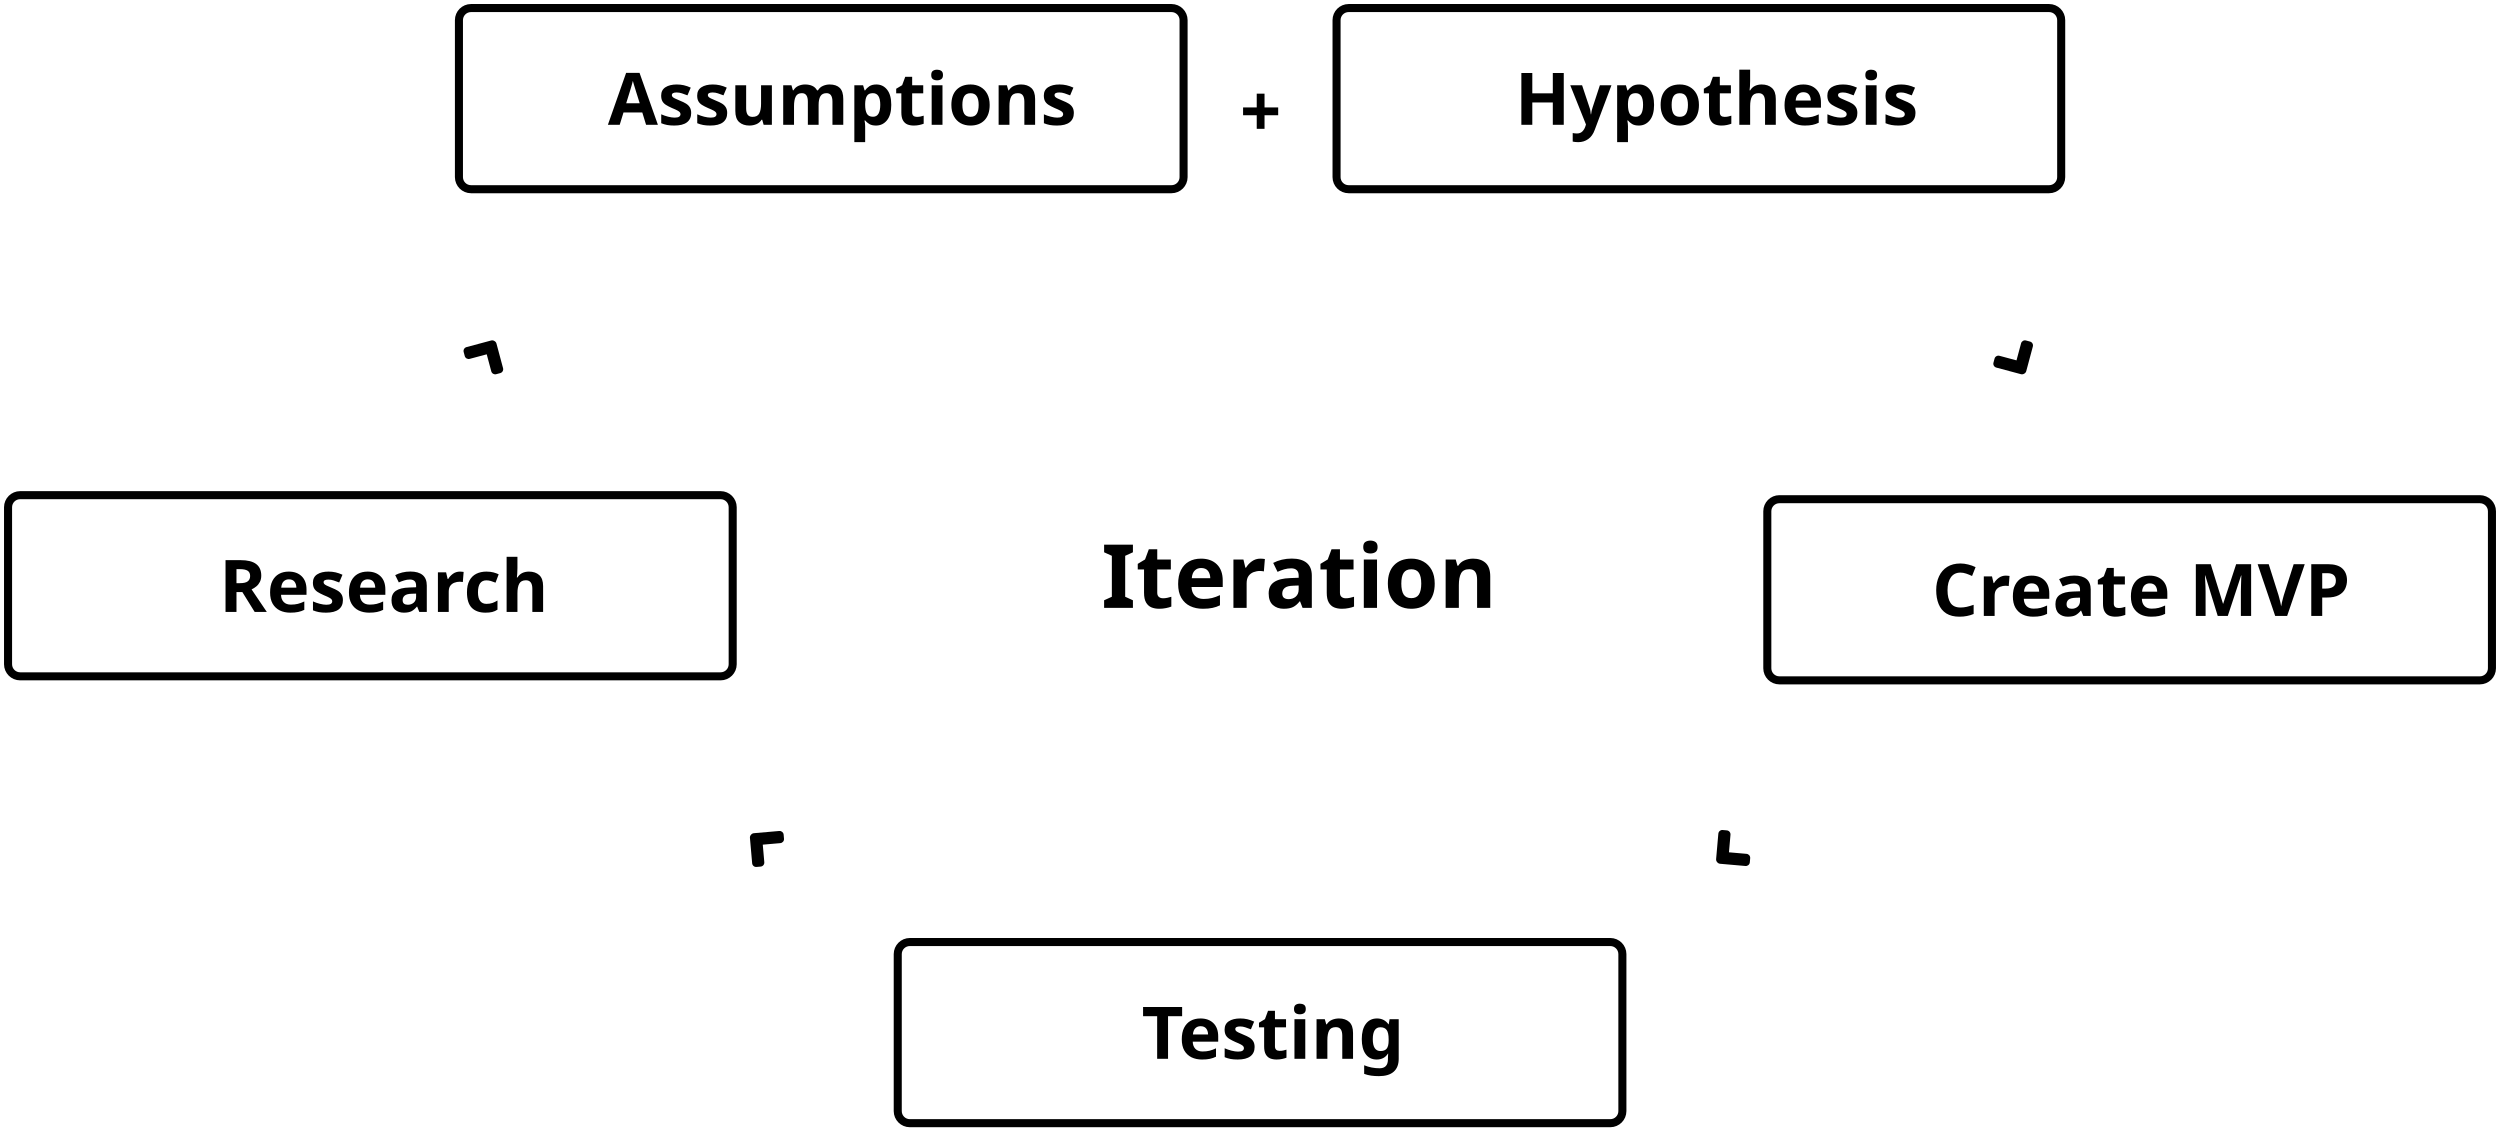
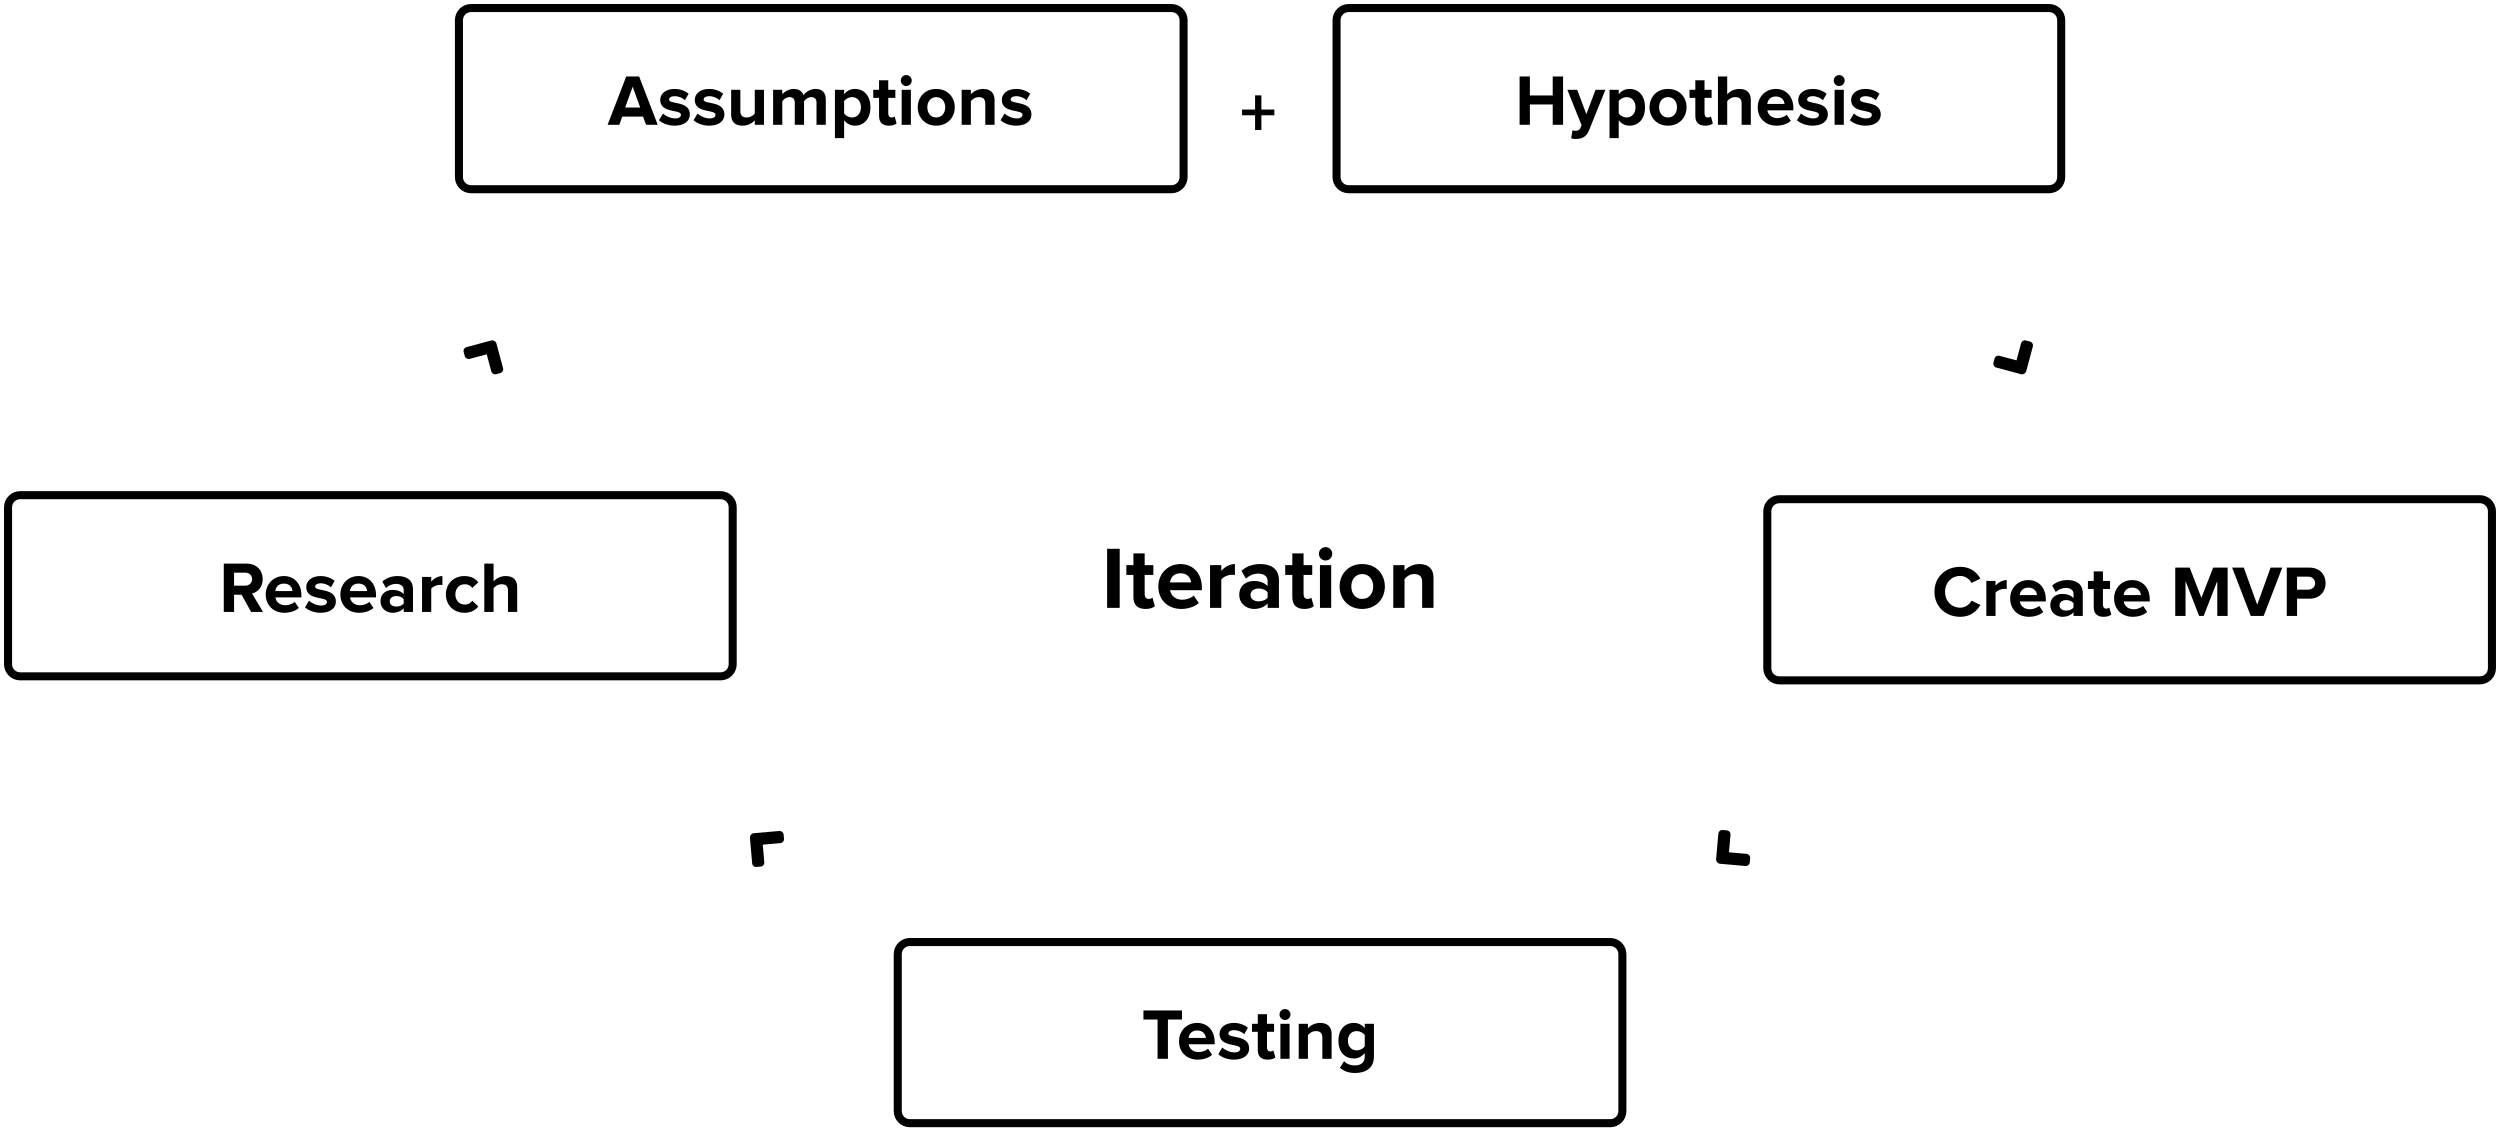
<svg xmlns="http://www.w3.org/2000/svg" width="621px" height="281px" viewBox="0 0 621 281" version="1.1">
  <defs />
  <g id="Page-1" stroke="none" stroke-width="1" fill="none" fill-rule="evenodd">
    <g id="Desktop" transform="translate(-202, -1244)">
      <g id="Iteration-Model" transform="translate(202, 1244)">
        <g id="Assumption-+-Hypothesis-+-+" transform="translate(114, 2)">
          <g id="Assumption-+-Hypothesis">
            <g id="Assumption">
-               <text id="Assumptions" font-family="Proxima Nova" font-size="18" font-weight="bold" fill="#000000">
-                 <tspan x="37" y="29">Assumptions</tspan>
-               </text>
              <rect id="Rectangle-5" stroke="#000000" stroke-width="2" x="0" y="0" width="180" height="45" rx="3" />
+               <path d="M49.384,29 L44.758,16.994 L41.554,16.994 L36.928,29 L39.826,29 L40.582,26.966 L45.73,26.966 L46.486,29 L49.384,29 Z M45.028,24.716 L41.284,24.716 L43.156,19.55 L45.028,24.716 Z M53.578,29.216 C55.99,29.216 57.358,28.046 57.358,26.444 C57.358,22.934 52.192,24.014 52.192,22.736 C52.192,22.25 52.732,21.89 53.56,21.89 C54.622,21.89 55.612,22.358 56.134,22.898 L57.052,21.278 C56.188,20.594 55.018,20.09 53.56,20.09 C51.256,20.09 49.996,21.368 49.996,22.826 C49.996,26.246 55.144,25.076 55.144,26.498 C55.144,27.038 54.676,27.416 53.686,27.416 C52.606,27.416 51.328,26.822 50.68,26.21 L49.69,27.866 C50.608,28.712 52.066,29.216 53.578,29.216 L53.578,29.216 Z M62.164,29.216 C64.576,29.216 65.944,28.046 65.944,26.444 C65.944,22.934 60.778,24.014 60.778,22.736 C60.778,22.25 61.318,21.89 62.146,21.89 C63.208,21.89 64.198,22.358 64.72,22.898 L65.638,21.278 C64.774,20.594 63.604,20.09 62.146,20.09 C59.842,20.09 58.582,21.368 58.582,22.826 C58.582,26.246 63.73,25.076 63.73,26.498 C63.73,27.038 63.262,27.416 62.272,27.416 C61.192,27.416 59.914,26.822 59.266,26.21 L58.276,27.866 C59.194,28.712 60.652,29.216 62.164,29.216 L62.164,29.216 Z M75.772,29 L75.772,20.306 L73.486,20.306 L73.486,26.192 C73.09,26.696 72.388,27.182 71.506,27.182 C70.534,27.182 69.904,26.786 69.904,25.58 L69.904,20.306 L67.618,20.306 L67.618,26.48 C67.618,28.172 68.518,29.216 70.426,29.216 C71.848,29.216 72.892,28.55 73.486,27.902 L73.486,29 L75.772,29 Z M91.126,29 L91.126,22.718 C91.126,20.936 90.172,20.09 88.57,20.09 C87.238,20.09 86.086,20.882 85.582,21.656 C85.276,20.684 84.448,20.09 83.17,20.09 C81.838,20.09 80.704,20.918 80.326,21.422 L80.326,20.306 L78.04,20.306 L78.04,29 L80.326,29 L80.326,23.132 C80.668,22.664 81.334,22.124 82.126,22.124 C83.062,22.124 83.422,22.7 83.422,23.51 L83.422,29 L85.726,29 L85.726,23.132 C86.05,22.664 86.716,22.124 87.526,22.124 C88.462,22.124 88.822,22.7 88.822,23.51 L88.822,29 L91.126,29 Z M98.362,29.216 C100.594,29.216 102.214,27.542 102.214,24.644 C102.214,21.746 100.594,20.09 98.362,20.09 C97.3,20.09 96.346,20.558 95.68,21.404 L95.68,20.306 L93.394,20.306 L93.394,32.312 L95.68,32.312 L95.68,27.884 C96.4,28.784 97.336,29.216 98.362,29.216 L98.362,29.216 Z M97.642,27.182 C96.904,27.182 96.058,26.732 95.68,26.174 L95.68,23.114 C96.076,22.538 96.904,22.124 97.642,22.124 C98.956,22.124 99.856,23.15 99.856,24.644 C99.856,26.156 98.956,27.182 97.642,27.182 L97.642,27.182 Z M106.804,29.216 C107.758,29.216 108.37,28.964 108.712,28.658 L108.226,26.912 C108.1,27.056 107.776,27.182 107.434,27.182 C106.93,27.182 106.642,26.768 106.642,26.21 L106.642,22.304 L108.406,22.304 L108.406,20.306 L106.642,20.306 L106.642,17.93 L104.356,17.93 L104.356,20.306 L102.916,20.306 L102.916,22.304 L104.356,22.304 L104.356,26.822 C104.356,28.388 105.202,29.216 106.804,29.216 L106.804,29.216 Z M111.106,19.37 C111.862,19.37 112.474,18.758 112.474,18.002 C112.474,17.246 111.862,16.652 111.106,16.652 C110.368,16.652 109.756,17.246 109.756,18.002 C109.756,18.758 110.368,19.37 111.106,19.37 L111.106,19.37 Z M112.258,29 L112.258,20.306 L109.972,20.306 L109.972,29 L112.258,29 Z M118.558,29.216 C121.438,29.216 123.166,27.11 123.166,24.644 C123.166,22.178 121.438,20.09 118.558,20.09 C115.696,20.09 113.968,22.178 113.968,24.644 C113.968,27.11 115.696,29.216 118.558,29.216 L118.558,29.216 Z M118.558,27.182 C117.136,27.182 116.344,26.012 116.344,24.644 C116.344,23.294 117.136,22.124 118.558,22.124 C119.998,22.124 120.79,23.294 120.79,24.644 C120.79,26.012 119.998,27.182 118.558,27.182 L118.558,27.182 Z M133.048,29 L133.048,22.862 C133.048,21.17 132.13,20.09 130.204,20.09 C128.8,20.09 127.72,20.774 127.162,21.422 L127.162,20.306 L124.876,20.306 L124.876,29 L127.162,29 L127.162,23.132 C127.558,22.628 128.242,22.124 129.142,22.124 C130.114,22.124 130.744,22.538 130.744,23.744 L130.744,29 L133.048,29 Z M138.43,29.216 C140.842,29.216 142.21,28.046 142.21,26.444 C142.21,22.934 137.044,24.014 137.044,22.736 C137.044,22.25 137.584,21.89 138.412,21.89 C139.474,21.89 140.464,22.358 140.986,22.898 L141.904,21.278 C141.04,20.594 139.87,20.09 138.412,20.09 C136.108,20.09 134.848,21.368 134.848,22.826 C134.848,26.246 139.996,25.076 139.996,26.498 C139.996,27.038 139.528,27.416 138.538,27.416 C137.458,27.416 136.18,26.822 135.532,26.21 L134.542,27.866 C135.46,28.712 136.918,29.216 138.43,29.216 L138.43,29.216 Z" id="Assumptions" fill="#000000" />
            </g>
            <g id="Hypothesis" transform="translate(218, 0)">
-               <text font-family="Proxima Nova" font-size="18" font-weight="bold" fill="#000000">
-                 <tspan x="44.28" y="29">Hypothesis</tspan>
-               </text>
              <rect id="Rectangle-5" stroke="#000000" stroke-width="2" x="0" y="0" width="180" height="45" rx="3" />
+               <path d="M56.268,29 L56.268,16.994 L53.694,16.994 L53.694,21.71 L48.024,21.71 L48.024,16.994 L45.468,16.994 L45.468,29 L48.024,29 L48.024,23.942 L53.694,23.942 L53.694,29 L56.268,29 Z M58.284,32.384 C58.554,32.474 59.148,32.528 59.4,32.528 C60.894,32.492 62.046,32.06 62.694,30.422 L66.78,20.306 L64.332,20.306 L62.046,26.354 L59.778,20.306 L57.33,20.306 L60.858,29.108 L60.534,29.864 C60.318,30.332 59.922,30.494 59.328,30.494 C59.112,30.494 58.806,30.44 58.608,30.35 L58.284,32.384 Z M72.774,29.216 C75.006,29.216 76.626,27.542 76.626,24.644 C76.626,21.746 75.006,20.09 72.774,20.09 C71.712,20.09 70.758,20.558 70.092,21.404 L70.092,20.306 L67.806,20.306 L67.806,32.312 L70.092,32.312 L70.092,27.884 C70.812,28.784 71.748,29.216 72.774,29.216 L72.774,29.216 Z M72.054,27.182 C71.316,27.182 70.47,26.732 70.092,26.174 L70.092,23.114 C70.488,22.538 71.316,22.124 72.054,22.124 C73.368,22.124 74.268,23.15 74.268,24.644 C74.268,26.156 73.368,27.182 72.054,27.182 L72.054,27.182 Z M82.332,29.216 C85.212,29.216 86.94,27.11 86.94,24.644 C86.94,22.178 85.212,20.09 82.332,20.09 C79.47,20.09 77.742,22.178 77.742,24.644 C77.742,27.11 79.47,29.216 82.332,29.216 L82.332,29.216 Z M82.332,27.182 C80.91,27.182 80.118,26.012 80.118,24.644 C80.118,23.294 80.91,22.124 82.332,22.124 C83.772,22.124 84.564,23.294 84.564,24.644 C84.564,26.012 83.772,27.182 82.332,27.182 L82.332,27.182 Z M91.566,29.216 C92.52,29.216 93.132,28.964 93.474,28.658 L92.988,26.912 C92.862,27.056 92.538,27.182 92.196,27.182 C91.692,27.182 91.404,26.768 91.404,26.21 L91.404,22.304 L93.168,22.304 L93.168,20.306 L91.404,20.306 L91.404,17.93 L89.118,17.93 L89.118,20.306 L87.678,20.306 L87.678,22.304 L89.118,22.304 L89.118,26.822 C89.118,28.388 89.964,29.216 91.566,29.216 L91.566,29.216 Z M102.906,29 L102.906,22.826 C102.906,21.134 101.988,20.09 100.08,20.09 C98.658,20.09 97.596,20.774 97.038,21.422 L97.038,16.994 L94.734,16.994 L94.734,29 L97.038,29 L97.038,23.132 C97.416,22.628 98.118,22.124 99.018,22.124 C99.99,22.124 100.62,22.502 100.62,23.708 L100.62,29 L102.906,29 Z M109.26,29.216 C110.61,29.216 111.978,28.802 112.842,28.01 L111.816,26.498 C111.258,27.038 110.25,27.344 109.512,27.344 C108.036,27.344 107.172,26.462 107.01,25.4 L113.472,25.4 L113.472,24.86 C113.472,22.034 111.726,20.09 109.116,20.09 C106.488,20.09 104.616,22.124 104.616,24.644 C104.616,27.434 106.614,29.216 109.26,29.216 L109.26,29.216 Z M111.276,23.816 L106.992,23.816 C107.082,22.952 107.694,21.962 109.116,21.962 C110.628,21.962 111.204,22.988 111.276,23.816 L111.276,23.816 Z M118.26,29.216 C120.672,29.216 122.04,28.046 122.04,26.444 C122.04,22.934 116.874,24.014 116.874,22.736 C116.874,22.25 117.414,21.89 118.242,21.89 C119.304,21.89 120.294,22.358 120.816,22.898 L121.734,21.278 C120.87,20.594 119.7,20.09 118.242,20.09 C115.938,20.09 114.678,21.368 114.678,22.826 C114.678,26.246 119.826,25.076 119.826,26.498 C119.826,27.038 119.358,27.416 118.368,27.416 C117.288,27.416 116.01,26.822 115.362,26.21 L114.372,27.866 C115.29,28.712 116.748,29.216 118.26,29.216 L118.26,29.216 Z M124.848,19.37 C125.604,19.37 126.216,18.758 126.216,18.002 C126.216,17.246 125.604,16.652 124.848,16.652 C124.11,16.652 123.498,17.246 123.498,18.002 C123.498,18.758 124.11,19.37 124.848,19.37 L124.848,19.37 Z M126,29 L126,20.306 L123.714,20.306 L123.714,29 L126,29 Z M131.4,29.216 C133.812,29.216 135.18,28.046 135.18,26.444 C135.18,22.934 130.014,24.014 130.014,22.736 C130.014,22.25 130.554,21.89 131.382,21.89 C132.444,21.89 133.434,22.358 133.956,22.898 L134.874,21.278 C134.01,20.594 132.84,20.09 131.382,20.09 C129.078,20.09 127.818,21.368 127.818,22.826 C127.818,26.246 132.966,25.076 132.966,26.498 C132.966,27.038 132.498,27.416 131.508,27.416 C130.428,27.416 129.15,26.822 128.502,26.21 L127.512,27.866 C128.43,28.712 129.888,29.216 131.4,29.216 L131.4,29.216 Z" fill="#000000" />
            </g>
          </g>
-           <text id="+" font-family="Proxima Nova" font-size="18" font-weight="bold" fill="#000000">
-             <tspan x="194" y="32">+</tspan>
-           </text>
+           <path d="M202.55,26.636 L202.55,25.214 L199.328,25.214 L199.328,21.686 L197.762,21.686 L197.762,25.214 L194.522,25.214 L194.522,26.636 L197.762,26.636 L197.762,30.29 L199.328,30.29 L199.328,26.636 L202.55,26.636 Z" id="+" fill="#000000" />
        </g>
        <g id="MVP-+-Rectangle-11" transform="translate(439, 84)">
          <g id="MVP" transform="translate(0, 40)">
-             <text id="Create-MVP" font-family="Proxima Nova" font-size="18" font-weight="bold" fill="#000000">
-               <tspan x="40.905" y="29">Create MVP</tspan>
-             </text>
            <rect id="Rectangle-5" stroke="#000000" stroke-width="2" x="0" y="0" width="180" height="45" rx="3" />
+             <path d="M47.925,29.216 C50.553,29.216 52.083,27.758 52.929,26.264 L50.733,25.202 C50.229,26.174 49.149,26.948 47.925,26.948 C45.729,26.948 44.145,25.274 44.145,23.006 C44.145,20.738 45.729,19.064 47.925,19.064 C49.149,19.064 50.229,19.838 50.733,20.81 L52.929,19.73 C52.083,18.218 50.553,16.796 47.925,16.796 C44.307,16.796 41.517,19.298 41.517,23.006 C41.517,26.696 44.307,29.216 47.925,29.216 L47.925,29.216 Z M56.691,29 L56.691,23.258 C57.069,22.7 58.077,22.268 58.833,22.268 C59.103,22.268 59.301,22.286 59.463,22.322 L59.463,20.09 C58.383,20.09 57.321,20.72 56.691,21.476 L56.691,20.306 L54.405,20.306 L54.405,29 L56.691,29 Z M64.971,29.216 C66.321,29.216 67.689,28.802 68.553,28.01 L67.527,26.498 C66.969,27.038 65.961,27.344 65.223,27.344 C63.747,27.344 62.883,26.462 62.721,25.4 L69.183,25.4 L69.183,24.86 C69.183,22.034 67.437,20.09 64.827,20.09 C62.199,20.09 60.327,22.124 60.327,24.644 C60.327,27.434 62.325,29.216 64.971,29.216 L64.971,29.216 Z M66.987,23.816 L62.703,23.816 C62.793,22.952 63.405,21.962 64.827,21.962 C66.339,21.962 66.915,22.988 66.987,23.816 L66.987,23.816 Z M78.363,29 L78.363,23.384 C78.363,20.882 76.545,20.09 74.547,20.09 C73.179,20.09 71.811,20.504 70.749,21.458 L71.649,23.06 C72.369,22.394 73.233,22.034 74.151,22.034 C75.303,22.034 76.059,22.61 76.059,23.492 L76.059,24.59 C75.483,23.906 74.475,23.528 73.305,23.528 C71.919,23.528 70.299,24.284 70.299,26.336 C70.299,28.28 71.919,29.216 73.305,29.216 C74.439,29.216 75.465,28.802 76.059,28.082 L76.059,29 L78.363,29 Z M74.223,27.668 C73.323,27.668 72.585,27.2 72.585,26.372 C72.585,25.544 73.323,25.058 74.223,25.058 C74.961,25.058 75.681,25.328 76.059,25.832 L76.059,26.912 C75.681,27.416 74.961,27.668 74.223,27.668 L74.223,27.668 Z M83.529,29.216 C84.483,29.216 85.095,28.964 85.437,28.658 L84.951,26.912 C84.825,27.056 84.501,27.182 84.159,27.182 C83.655,27.182 83.367,26.768 83.367,26.21 L83.367,22.304 L85.131,22.304 L85.131,20.306 L83.367,20.306 L83.367,17.93 L81.081,17.93 L81.081,20.306 L79.641,20.306 L79.641,22.304 L81.081,22.304 L81.081,26.822 C81.081,28.388 81.927,29.216 83.529,29.216 L83.529,29.216 Z M90.783,29.216 C92.133,29.216 93.501,28.802 94.365,28.01 L93.339,26.498 C92.781,27.038 91.773,27.344 91.035,27.344 C89.559,27.344 88.695,26.462 88.533,25.4 L94.995,25.4 L94.995,24.86 C94.995,22.034 93.249,20.09 90.639,20.09 C88.011,20.09 86.139,22.124 86.139,24.644 C86.139,27.434 88.137,29.216 90.783,29.216 L90.783,29.216 Z M92.799,23.816 L88.515,23.816 C88.605,22.952 89.217,21.962 90.639,21.962 C92.151,21.962 92.727,22.988 92.799,23.816 L92.799,23.816 Z M114.345,29 L114.345,16.994 L110.745,16.994 L107.829,24.5 L104.913,16.994 L101.331,16.994 L101.331,29 L103.887,29 L103.887,20.342 L107.271,29 L108.387,29 L111.771,20.342 L111.771,29 L114.345,29 Z M123.291,29 L127.917,16.994 L125.019,16.994 L121.689,26.21 L118.359,16.994 L115.461,16.994 L120.087,29 L123.291,29 Z M131.589,29 L131.589,24.716 L134.649,24.716 C137.241,24.716 138.681,22.952 138.681,20.864 C138.681,18.758 137.259,16.994 134.649,16.994 L129.033,16.994 L129.033,29 L131.589,29 Z M134.289,22.466 L131.589,22.466 L131.589,19.244 L134.289,19.244 C135.297,19.244 136.071,19.856 136.071,20.864 C136.071,21.854 135.297,22.466 134.289,22.466 L134.289,22.466 Z" id="Create-MVP" fill="#000000" />
          </g>
          <path d="M61.9,5.515 L57.674,4.383 C57.136,4.239 56.588,4.552 56.446,5.081 L56.175,6.092 C56.034,6.618 56.353,7.167 56.89,7.31 L62.999,8.947 C63.292,9.026 63.588,8.969 63.82,8.815 C64.058,8.689 64.246,8.466 64.322,8.184 L65.959,2.074 C66.103,1.536 65.79,0.988 65.261,0.846 L64.251,0.575 C63.724,0.434 63.176,0.753 63.032,1.29 L61.9,5.515 Z" id="Rectangle-11" fill="#000000" />
        </g>
        <g id="Testing-+-Rectangle-14-+-Rectangle-15" transform="translate(184, 204)">
          <g id="Testing" transform="translate(39, 30)">
-             <text font-family="Proxima Nova" font-size="18" font-weight="bold" fill="#000000">
-               <tspan x="60.579" y="29">Testing</tspan>
-             </text>
            <rect id="Rectangle-5" stroke="#000000" stroke-width="2" x="0" y="0" width="180" height="45" rx="3" />
+             <path d="M67.113,29 L67.113,19.244 L70.605,19.244 L70.605,16.994 L61.029,16.994 L61.029,19.244 L64.539,19.244 L64.539,29 L67.113,29 Z M74.511,29.216 C75.861,29.216 77.229,28.802 78.093,28.01 L77.067,26.498 C76.509,27.038 75.501,27.344 74.763,27.344 C73.287,27.344 72.423,26.462 72.261,25.4 L78.723,25.4 L78.723,24.86 C78.723,22.034 76.977,20.09 74.367,20.09 C71.739,20.09 69.867,22.124 69.867,24.644 C69.867,27.434 71.865,29.216 74.511,29.216 L74.511,29.216 Z M76.527,23.816 L72.243,23.816 C72.333,22.952 72.945,21.962 74.367,21.962 C75.879,21.962 76.455,22.988 76.527,23.816 L76.527,23.816 Z M83.511,29.216 C85.923,29.216 87.291,28.046 87.291,26.444 C87.291,22.934 82.125,24.014 82.125,22.736 C82.125,22.25 82.665,21.89 83.493,21.89 C84.555,21.89 85.545,22.358 86.067,22.898 L86.985,21.278 C86.121,20.594 84.951,20.09 83.493,20.09 C81.189,20.09 79.929,21.368 79.929,22.826 C79.929,26.246 85.077,25.076 85.077,26.498 C85.077,27.038 84.609,27.416 83.619,27.416 C82.539,27.416 81.261,26.822 80.613,26.21 L79.623,27.866 C80.541,28.712 81.999,29.216 83.511,29.216 L83.511,29.216 Z M91.881,29.216 C92.835,29.216 93.447,28.964 93.789,28.658 L93.303,26.912 C93.177,27.056 92.853,27.182 92.511,27.182 C92.007,27.182 91.719,26.768 91.719,26.21 L91.719,22.304 L93.483,22.304 L93.483,20.306 L91.719,20.306 L91.719,17.93 L89.433,17.93 L89.433,20.306 L87.993,20.306 L87.993,22.304 L89.433,22.304 L89.433,26.822 C89.433,28.388 90.279,29.216 91.881,29.216 L91.881,29.216 Z M96.183,19.37 C96.939,19.37 97.551,18.758 97.551,18.002 C97.551,17.246 96.939,16.652 96.183,16.652 C95.445,16.652 94.833,17.246 94.833,18.002 C94.833,18.758 95.445,19.37 96.183,19.37 L96.183,19.37 Z M97.335,29 L97.335,20.306 L95.049,20.306 L95.049,29 L97.335,29 Z M107.775,29 L107.775,22.862 C107.775,21.17 106.857,20.09 104.931,20.09 C103.527,20.09 102.447,20.774 101.889,21.422 L101.889,20.306 L99.603,20.306 L99.603,29 L101.889,29 L101.889,23.132 C102.285,22.628 102.969,22.124 103.869,22.124 C104.841,22.124 105.471,22.538 105.471,23.744 L105.471,29 L107.775,29 Z M113.589,32.528 C115.731,32.528 118.287,31.718 118.287,28.424 L118.287,20.306 L116.001,20.306 L116.001,21.422 C115.299,20.522 114.345,20.09 113.301,20.09 C111.105,20.09 109.467,21.674 109.467,24.518 C109.467,27.416 111.141,28.928 113.301,28.928 C114.381,28.928 115.317,28.442 116.001,27.578 L116.001,28.424 C116.001,30.188 114.687,30.656 113.589,30.656 C112.509,30.656 111.573,30.35 110.871,29.594 L109.845,31.232 C110.943,32.186 112.113,32.528 113.589,32.528 L113.589,32.528 Z M114.039,26.912 C112.725,26.912 111.825,26.012 111.825,24.518 C111.825,23.024 112.725,22.124 114.039,22.124 C114.777,22.124 115.605,22.538 116.001,23.096 L116.001,25.922 C115.605,26.48 114.777,26.912 114.039,26.912 L114.039,26.912 Z" fill="#000000" />
          </g>
          <path d="M246.9,7.515 L242.674,6.383 C242.136,6.239 241.588,6.552 241.446,7.081 L241.175,8.092 C241.034,8.618 241.353,9.167 241.89,9.31 L247.999,10.947 C248.292,11.026 248.588,10.969 248.82,10.815 C249.058,10.689 249.246,10.466 249.322,10.184 L250.959,4.074 C251.103,3.536 250.79,2.988 250.261,2.846 L249.251,2.575 C248.724,2.434 248.176,2.753 248.032,3.29 L246.9,7.515 Z" id="Rectangle-14" fill="#000000" transform="translate(246.0688, 6.76304) rotate(80) translate(-246.0688, -6.76304) " />
          <path d="M6.9,7.515 L2.674,6.383 C2.136,6.239 1.588,6.552 1.446,7.081 L1.175,8.092 C1.034,8.618 1.353,9.167 1.89,9.31 L7.999,10.947 C8.292,11.026 8.588,10.969 8.82,10.815 C9.058,10.689 9.246,10.466 9.322,10.184 L10.959,4.074 C11.103,3.536 10.79,2.988 10.261,2.846 L9.251,2.575 C8.724,2.434 8.176,2.753 8.032,3.29 L6.9,7.515 Z" id="Rectangle-15" fill="#000000" transform="translate(6.068829, 6.76304) scale(1, -1) rotate(80) translate(-6.068829, -6.76304) " />
        </g>
        <g id="Research-+-Rectangle-13" transform="translate(2, 84)">
          <g id="Research" transform="translate(0, 39)">
-             <text font-family="Proxima Nova" font-size="18" font-weight="bold" fill="#000000">
-               <tspan x="52.398" y="29">Research</tspan>
-             </text>
            <rect id="Rectangle-5" stroke="#000000" stroke-width="2" x="0" y="0" width="180" height="45" rx="3" />
+             <path d="M63.324,29 L60.606,24.428 C61.902,24.122 63.252,22.97 63.252,20.864 C63.252,18.632 61.704,16.994 59.202,16.994 L53.586,16.994 L53.586,29 L56.142,29 L56.142,24.734 L58.014,24.734 L60.372,29 L63.324,29 Z M58.842,22.484 L56.142,22.484 L56.142,19.244 L58.842,19.244 C59.85,19.244 60.624,19.856 60.624,20.846 C60.624,21.872 59.85,22.484 58.842,22.484 L58.842,22.484 Z M68.652,29.216 C70.002,29.216 71.37,28.802 72.234,28.01 L71.208,26.498 C70.65,27.038 69.642,27.344 68.904,27.344 C67.428,27.344 66.564,26.462 66.402,25.4 L72.864,25.4 L72.864,24.86 C72.864,22.034 71.118,20.09 68.508,20.09 C65.88,20.09 64.008,22.124 64.008,24.644 C64.008,27.434 66.006,29.216 68.652,29.216 L68.652,29.216 Z M70.668,23.816 L66.384,23.816 C66.474,22.952 67.086,21.962 68.508,21.962 C70.02,21.962 70.596,22.988 70.668,23.816 L70.668,23.816 Z M77.652,29.216 C80.064,29.216 81.432,28.046 81.432,26.444 C81.432,22.934 76.266,24.014 76.266,22.736 C76.266,22.25 76.806,21.89 77.634,21.89 C78.696,21.89 79.686,22.358 80.208,22.898 L81.126,21.278 C80.262,20.594 79.092,20.09 77.634,20.09 C75.33,20.09 74.07,21.368 74.07,22.826 C74.07,26.246 79.218,25.076 79.218,26.498 C79.218,27.038 78.75,27.416 77.76,27.416 C76.68,27.416 75.402,26.822 74.754,26.21 L73.764,27.866 C74.682,28.712 76.14,29.216 77.652,29.216 L77.652,29.216 Z M87.192,29.216 C88.542,29.216 89.91,28.802 90.774,28.01 L89.748,26.498 C89.19,27.038 88.182,27.344 87.444,27.344 C85.968,27.344 85.104,26.462 84.942,25.4 L91.404,25.4 L91.404,24.86 C91.404,22.034 89.658,20.09 87.048,20.09 C84.42,20.09 82.548,22.124 82.548,24.644 C82.548,27.434 84.546,29.216 87.192,29.216 L87.192,29.216 Z M89.208,23.816 L84.924,23.816 C85.014,22.952 85.626,21.962 87.048,21.962 C88.56,21.962 89.136,22.988 89.208,23.816 L89.208,23.816 Z M100.584,29 L100.584,23.384 C100.584,20.882 98.766,20.09 96.768,20.09 C95.4,20.09 94.032,20.504 92.97,21.458 L93.87,23.06 C94.59,22.394 95.454,22.034 96.372,22.034 C97.524,22.034 98.28,22.61 98.28,23.492 L98.28,24.59 C97.704,23.906 96.696,23.528 95.526,23.528 C94.14,23.528 92.52,24.284 92.52,26.336 C92.52,28.28 94.14,29.216 95.526,29.216 C96.66,29.216 97.686,28.802 98.28,28.082 L98.28,29 L100.584,29 Z M96.444,27.668 C95.544,27.668 94.806,27.2 94.806,26.372 C94.806,25.544 95.544,25.058 96.444,25.058 C97.182,25.058 97.902,25.328 98.28,25.832 L98.28,26.912 C97.902,27.416 97.182,27.668 96.444,27.668 L96.444,27.668 Z M105.12,29 L105.12,23.258 C105.498,22.7 106.506,22.268 107.262,22.268 C107.532,22.268 107.73,22.286 107.892,22.322 L107.892,20.09 C106.812,20.09 105.75,20.72 105.12,21.476 L105.12,20.306 L102.834,20.306 L102.834,29 L105.12,29 Z M113.364,29.216 C115.146,29.216 116.226,28.424 116.802,27.632 L115.308,26.228 C114.894,26.822 114.264,27.182 113.472,27.182 C112.086,27.182 111.114,26.156 111.114,24.644 C111.114,23.132 112.086,22.124 113.472,22.124 C114.264,22.124 114.894,22.448 115.308,23.06 L116.802,21.656 C116.226,20.864 115.146,20.09 113.364,20.09 C110.7,20.09 108.756,21.98 108.756,24.644 C108.756,27.326 110.7,29.216 113.364,29.216 L113.364,29.216 Z M126.468,29 L126.468,22.826 C126.468,21.134 125.55,20.09 123.642,20.09 C122.22,20.09 121.158,20.774 120.6,21.422 L120.6,16.994 L118.296,16.994 L118.296,29 L120.6,29 L120.6,23.132 C120.978,22.628 121.68,22.124 122.58,22.124 C123.552,22.124 124.182,22.502 124.182,23.708 L124.182,29 L126.468,29 Z" fill="#000000" />
          </g>
          <path d="M118.9,5.515 L114.674,4.383 C114.136,4.239 113.588,4.552 113.446,5.081 L113.175,6.092 C113.034,6.618 113.353,7.167 113.89,7.31 L119.999,8.947 C120.292,9.026 120.588,8.969 120.82,8.815 C121.058,8.689 121.246,8.466 121.322,8.184 L122.959,2.074 C123.103,1.536 122.79,0.988 122.261,0.846 L121.251,0.575 C120.724,0.434 120.176,0.753 120.032,1.29 L118.9,5.515 Z" id="Rectangle-13" fill="#000000" transform="translate(118.0688, 4.76304) scale(1, -1) translate(-118.0688, -4.76304) " />
        </g>
-         <text id="Iteration" font-family="Proxima Nova" font-size="22" font-weight="bold" fill="#000000">
-           <tspan x="273.557" y="151">Iteration</tspan>
-         </text>
+         <path d="M278.133,151 L278.133,136.326 L275.009,136.326 L275.009,151 L278.133,151 Z M284.535,151.264 C285.701,151.264 286.449,150.956 286.867,150.582 L286.273,148.448 C286.119,148.624 285.723,148.778 285.305,148.778 C284.689,148.778 284.337,148.272 284.337,147.59 L284.337,142.816 L286.493,142.816 L286.493,140.374 L284.337,140.374 L284.337,137.47 L281.543,137.47 L281.543,140.374 L279.783,140.374 L279.783,142.816 L281.543,142.816 L281.543,148.338 C281.543,150.252 282.577,151.264 284.535,151.264 L284.535,151.264 Z M293.401,151.264 C295.051,151.264 296.723,150.758 297.779,149.79 L296.525,147.942 C295.843,148.602 294.611,148.976 293.709,148.976 C291.905,148.976 290.849,147.898 290.651,146.6 L298.549,146.6 L298.549,145.94 C298.549,142.486 296.415,140.11 293.225,140.11 C290.013,140.11 287.725,142.596 287.725,145.676 C287.725,149.086 290.167,151.264 293.401,151.264 L293.401,151.264 Z M295.865,144.664 L290.629,144.664 C290.739,143.608 291.487,142.398 293.225,142.398 C295.073,142.398 295.777,143.652 295.865,144.664 L295.865,144.664 Z M303.367,151 L303.367,143.982 C303.829,143.3 305.061,142.772 305.985,142.772 C306.315,142.772 306.557,142.794 306.755,142.838 L306.755,140.11 C305.435,140.11 304.137,140.88 303.367,141.804 L303.367,140.374 L300.573,140.374 L300.573,151 L303.367,151 Z M317.689,151 L317.689,144.136 C317.689,141.078 315.467,140.11 313.025,140.11 C311.353,140.11 309.681,140.616 308.383,141.782 L309.483,143.74 C310.363,142.926 311.419,142.486 312.541,142.486 C313.949,142.486 314.873,143.19 314.873,144.268 L314.873,145.61 C314.169,144.774 312.937,144.312 311.507,144.312 C309.813,144.312 307.833,145.236 307.833,147.744 C307.833,150.12 309.813,151.264 311.507,151.264 C312.893,151.264 314.147,150.758 314.873,149.878 L314.873,151 L317.689,151 Z M312.629,149.372 C311.529,149.372 310.627,148.8 310.627,147.788 C310.627,146.776 311.529,146.182 312.629,146.182 C313.531,146.182 314.411,146.512 314.873,147.128 L314.873,148.448 C314.411,149.064 313.531,149.372 312.629,149.372 L312.629,149.372 Z M324.003,151.264 C325.169,151.264 325.917,150.956 326.335,150.582 L325.741,148.448 C325.587,148.624 325.191,148.778 324.773,148.778 C324.157,148.778 323.805,148.272 323.805,147.59 L323.805,142.816 L325.961,142.816 L325.961,140.374 L323.805,140.374 L323.805,137.47 L321.011,137.47 L321.011,140.374 L319.251,140.374 L319.251,142.816 L321.011,142.816 L321.011,148.338 C321.011,150.252 322.045,151.264 324.003,151.264 L324.003,151.264 Z M329.261,139.23 C330.185,139.23 330.933,138.482 330.933,137.558 C330.933,136.634 330.185,135.908 329.261,135.908 C328.359,135.908 327.611,136.634 327.611,137.558 C327.611,138.482 328.359,139.23 329.261,139.23 L329.261,139.23 Z M330.669,151 L330.669,140.374 L327.875,140.374 L327.875,151 L330.669,151 Z M338.369,151.264 C341.889,151.264 344.001,148.69 344.001,145.676 C344.001,142.662 341.889,140.11 338.369,140.11 C334.871,140.11 332.759,142.662 332.759,145.676 C332.759,148.69 334.871,151.264 338.369,151.264 L338.369,151.264 Z M338.369,148.778 C336.631,148.778 335.663,147.348 335.663,145.676 C335.663,144.026 336.631,142.596 338.369,142.596 C340.129,142.596 341.097,144.026 341.097,145.676 C341.097,147.348 340.129,148.778 338.369,148.778 L338.369,148.778 Z M356.079,151 L356.079,143.498 C356.079,141.43 354.957,140.11 352.603,140.11 C350.887,140.11 349.567,140.946 348.885,141.738 L348.885,140.374 L346.091,140.374 L346.091,151 L348.885,151 L348.885,143.828 C349.369,143.212 350.205,142.596 351.305,142.596 C352.493,142.596 353.263,143.102 353.263,144.576 L353.263,151 L356.079,151 Z" id="Iteration" fill="#000000" />
      </g>
    </g>
  </g>
</svg>
